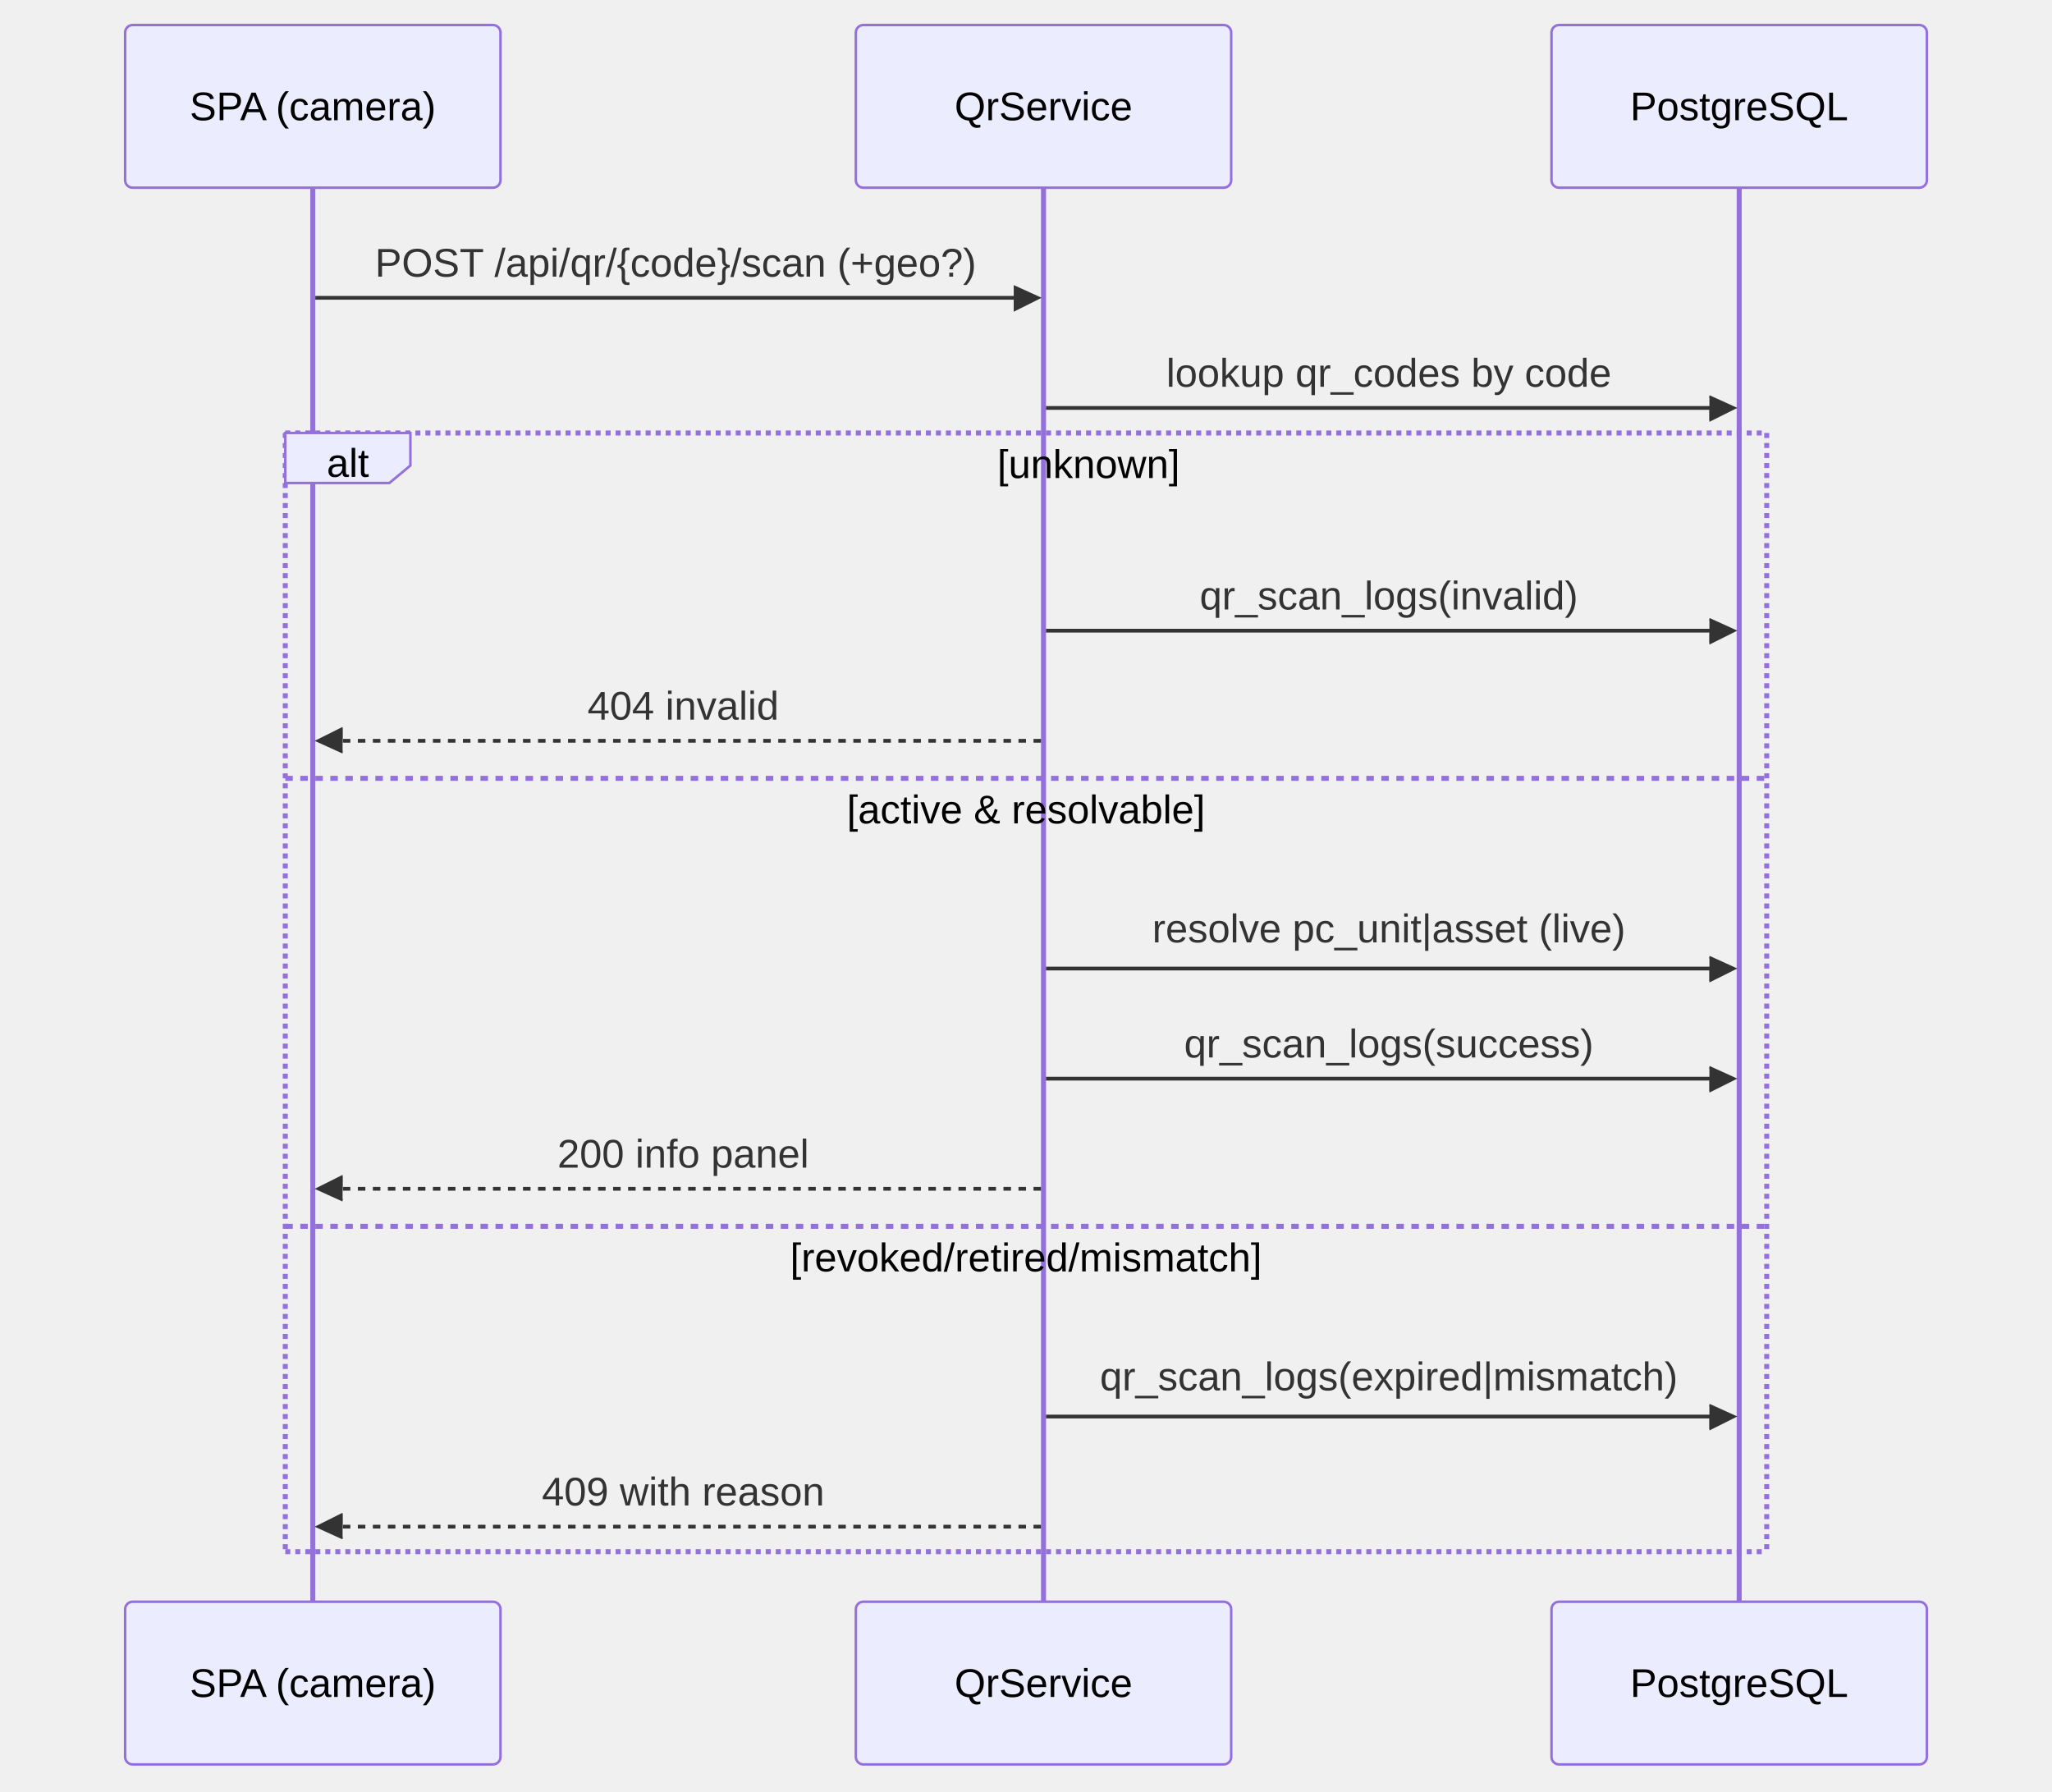
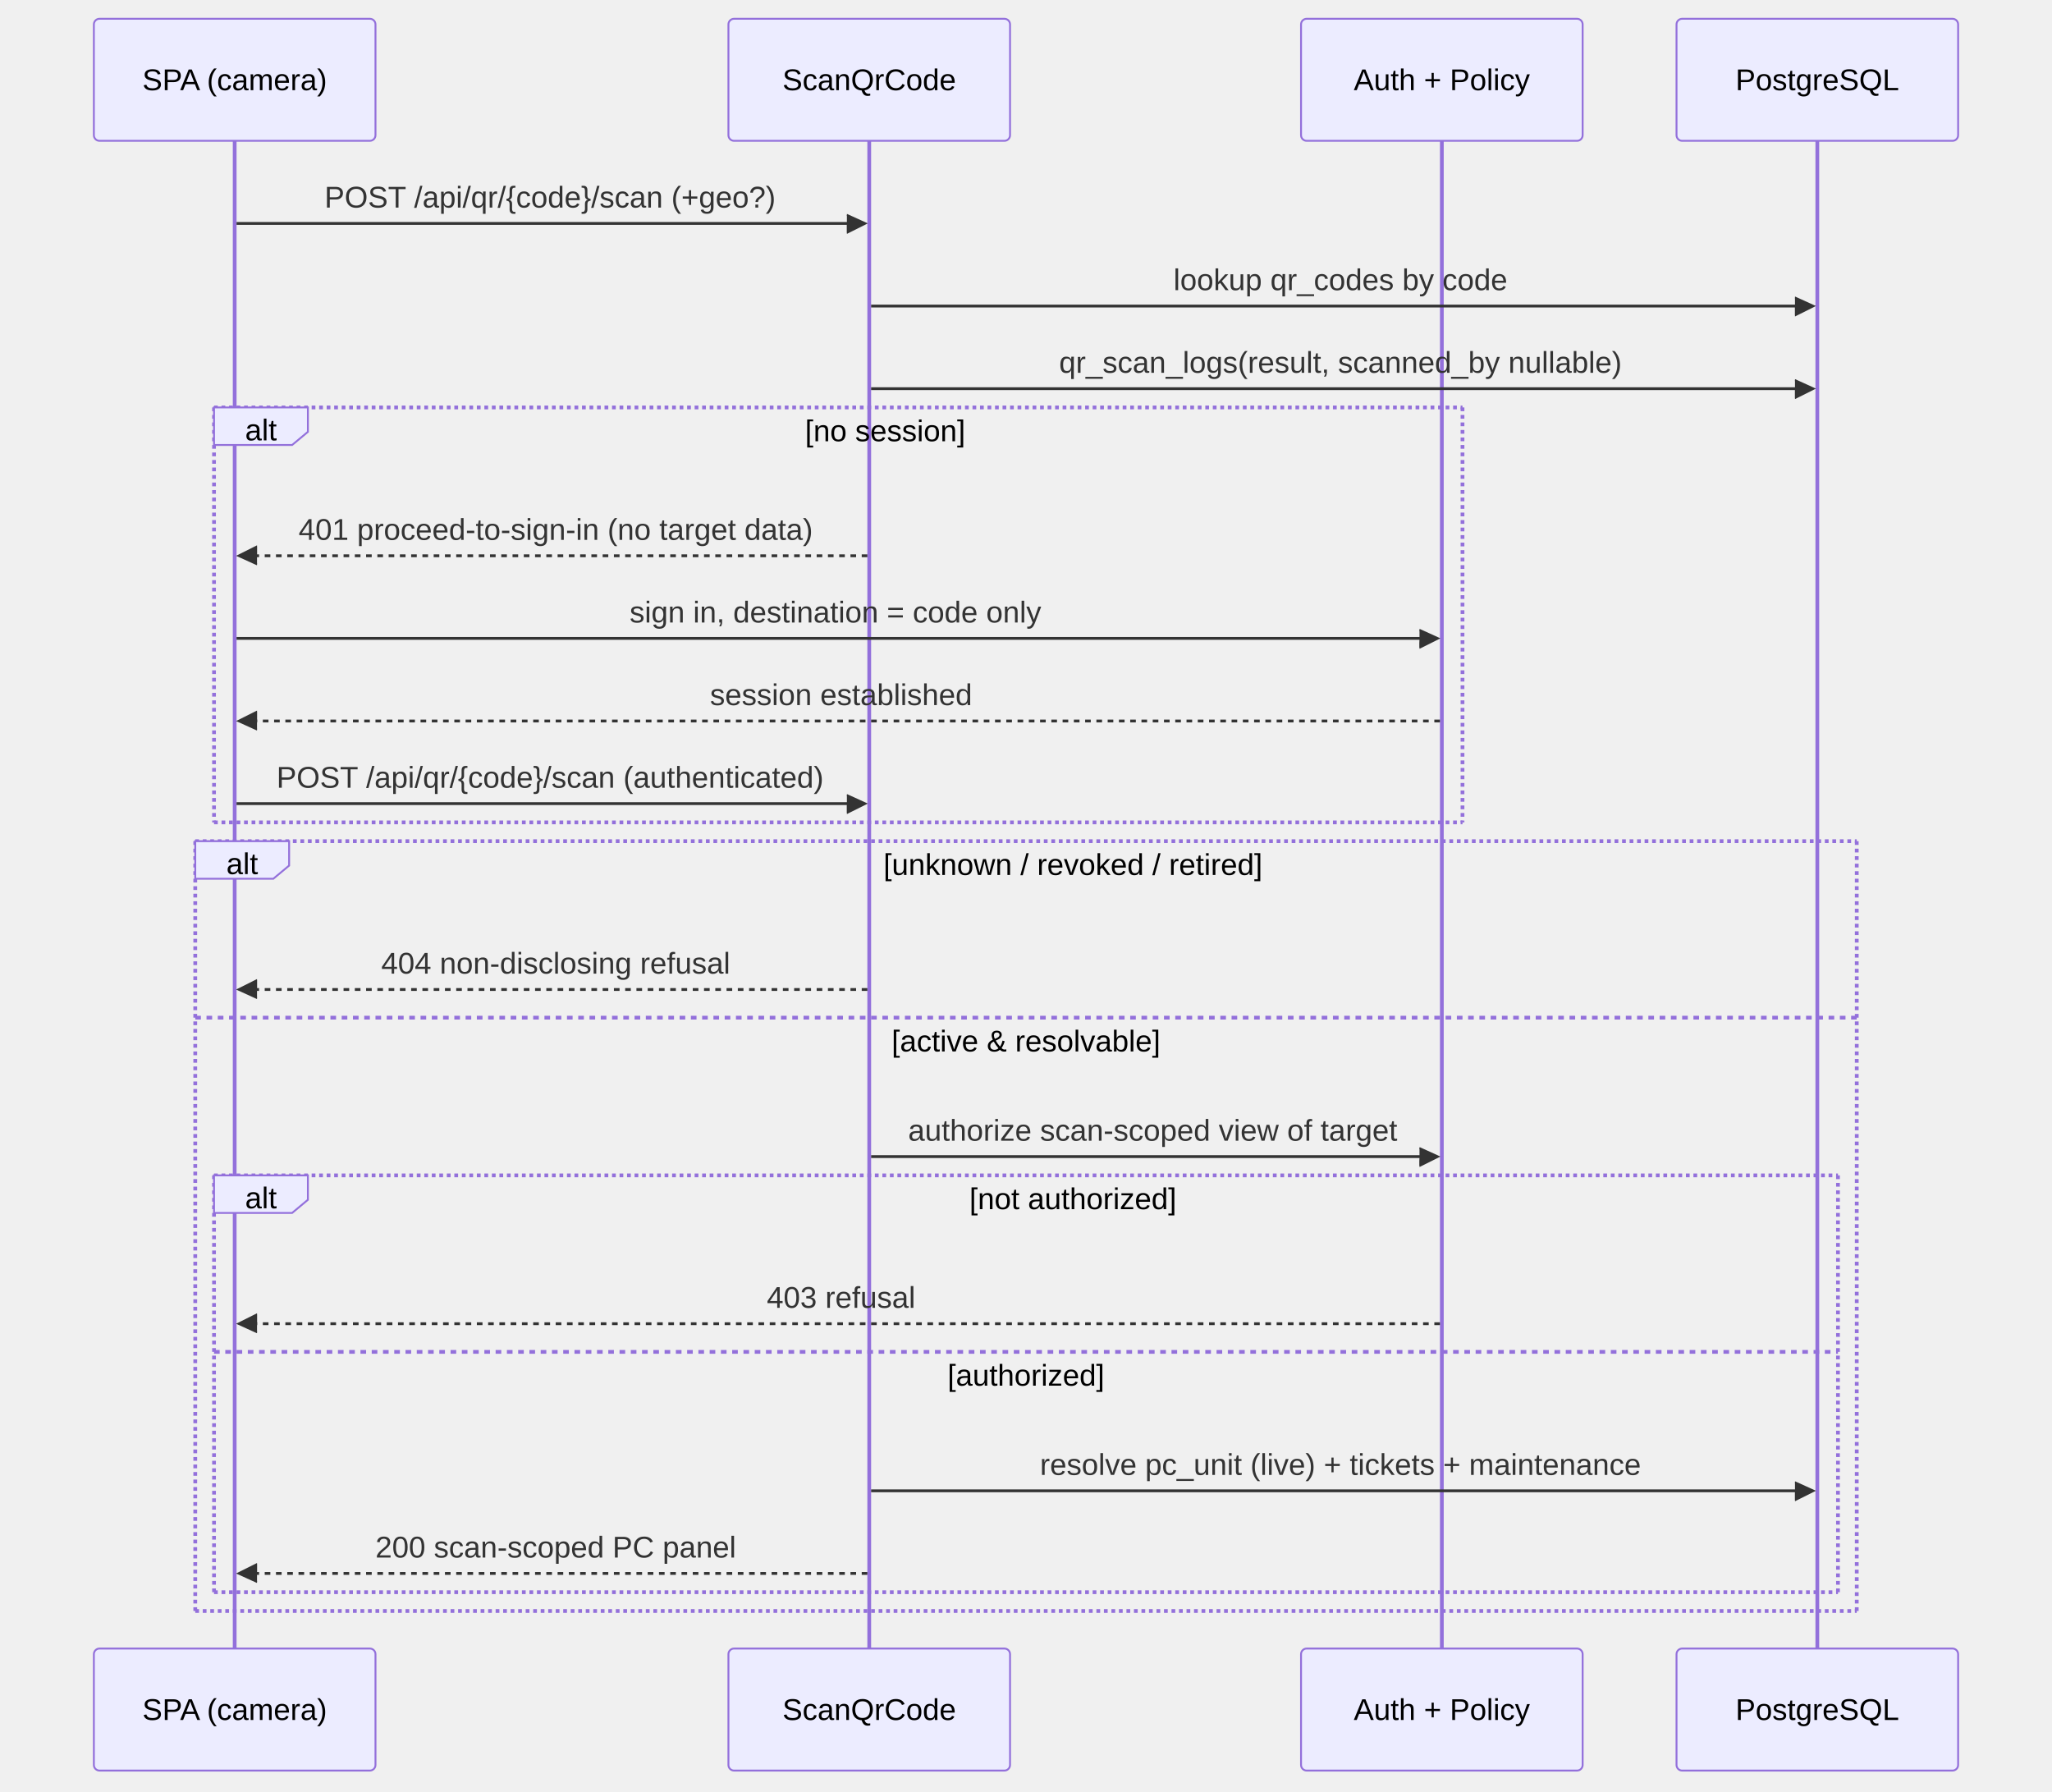
- <svg xmlns="http://www.w3.org/2000/svg" id="my-svg" width="100%" style="max-width: 820px; background-color: white;" viewBox="-50 -10 820 716" role="graphics-document document" aria-roledescription="sequence">
+ <svg xmlns="http://www.w3.org/2000/svg" id="my-svg" width="100%" style="max-width: 1093px; background-color: white;" viewBox="-50 -10 1093 954" role="graphics-document document" aria-roledescription="sequence">
  <g>
-     <rect x="570" y="630" fill="#eaeaea" stroke="#666" width="150" height="65" name="DB" rx="3" ry="3" class="actor actor-bottom" />
-     <text x="645" y="662.5" dominant-baseline="central" alignment-baseline="central" class="actor actor-box" style="text-anchor: middle; font-size: 16px; font-weight: 400;">
-       <tspan x="645" dy="0">PostgreSQL</tspan>
+     <rect x="843" y="868" fill="#eaeaea" stroke="#666" width="150" height="65" name="DB" rx="3" ry="3" class="actor actor-bottom" />
+     <text x="918" y="900.5" dominant-baseline="central" alignment-baseline="central" class="actor actor-box" style="text-anchor: middle; font-size: 16px; font-weight: 400;">
+       <tspan x="918" dy="0">PostgreSQL</tspan>
    </text>
  </g>
  <g>
-     <rect x="292" y="630" fill="#eaeaea" stroke="#666" width="150" height="65" name="L" rx="3" ry="3" class="actor actor-bottom" />
-     <text x="367" y="662.5" dominant-baseline="central" alignment-baseline="central" class="actor actor-box" style="text-anchor: middle; font-size: 16px; font-weight: 400;">
-       <tspan x="367" dy="0">QrService</tspan>
+     <rect x="643" y="868" fill="#eaeaea" stroke="#666" width="150" height="65" name="A" rx="3" ry="3" class="actor actor-bottom" />
+     <text x="718" y="900.5" dominant-baseline="central" alignment-baseline="central" class="actor actor-box" style="text-anchor: middle; font-size: 16px; font-weight: 400;">
+       <tspan x="718" dy="0">Auth + Policy</tspan>
    </text>
  </g>
  <g>
-     <rect x="0" y="630" fill="#eaeaea" stroke="#666" width="150" height="65" name="B" rx="3" ry="3" class="actor actor-bottom" />
-     <text x="75" y="662.5" dominant-baseline="central" alignment-baseline="central" class="actor actor-box" style="text-anchor: middle; font-size: 16px; font-weight: 400;">
+     <rect x="338" y="868" fill="#eaeaea" stroke="#666" width="150" height="65" name="L" rx="3" ry="3" class="actor actor-bottom" />
+     <text x="413" y="900.5" dominant-baseline="central" alignment-baseline="central" class="actor actor-box" style="text-anchor: middle; font-size: 16px; font-weight: 400;">
+       <tspan x="413" dy="0">ScanQrCode</tspan>
+     </text>
+   </g>
+   <g>
+     <rect x="0" y="868" fill="#eaeaea" stroke="#666" width="150" height="65" name="B" rx="3" ry="3" class="actor actor-bottom" />
+     <text x="75" y="900.5" dominant-baseline="central" alignment-baseline="central" class="actor actor-box" style="text-anchor: middle; font-size: 16px; font-weight: 400;">
      <tspan x="75" dy="0">SPA (camera)</tspan>
    </text>
  </g>
  <g>
-     <line id="actor2" x1="645" y1="65" x2="645" y2="630" class="actor-line 200" stroke-width="0.5px" stroke="#999" name="DB" data-et="life-line" data-id="DB" />
-     <g id="root-2" data-et="participant" data-type="participant" data-id="DB">
-       <rect x="570" y="0" fill="#eaeaea" stroke="#666" width="150" height="65" name="DB" rx="3" ry="3" class="actor actor-top" />
-       <text x="645" y="32.5" dominant-baseline="central" alignment-baseline="central" class="actor actor-box" style="text-anchor: middle; font-size: 16px; font-weight: 400;">
-         <tspan x="645" dy="0">PostgreSQL</tspan>
+     <line id="actor3" x1="918" y1="65" x2="918" y2="868" class="actor-line 200" stroke-width="0.5px" stroke="#999" name="DB" data-et="life-line" data-id="DB" />
+     <g id="root-3" data-et="participant" data-type="participant" data-id="DB">
+       <rect x="843" y="0" fill="#eaeaea" stroke="#666" width="150" height="65" name="DB" rx="3" ry="3" class="actor actor-top" />
+       <text x="918" y="32.5" dominant-baseline="central" alignment-baseline="central" class="actor actor-box" style="text-anchor: middle; font-size: 16px; font-weight: 400;">
+         <tspan x="918" dy="0">PostgreSQL</tspan>
      </text>
    </g>
  </g>
  <g>
-     <line id="actor1" x1="367" y1="65" x2="367" y2="630" class="actor-line 200" stroke-width="0.5px" stroke="#999" name="L" data-et="life-line" data-id="L" />
-     <g id="root-1" data-et="participant" data-type="participant" data-id="L">
-       <rect x="292" y="0" fill="#eaeaea" stroke="#666" width="150" height="65" name="L" rx="3" ry="3" class="actor actor-top" />
-       <text x="367" y="32.5" dominant-baseline="central" alignment-baseline="central" class="actor actor-box" style="text-anchor: middle; font-size: 16px; font-weight: 400;">
-         <tspan x="367" dy="0">QrService</tspan>
+     <line id="actor2" x1="718" y1="65" x2="718" y2="868" class="actor-line 200" stroke-width="0.5px" stroke="#999" name="A" data-et="life-line" data-id="A" />
+     <g id="root-2" data-et="participant" data-type="participant" data-id="A">
+       <rect x="643" y="0" fill="#eaeaea" stroke="#666" width="150" height="65" name="A" rx="3" ry="3" class="actor actor-top" />
+       <text x="718" y="32.5" dominant-baseline="central" alignment-baseline="central" class="actor actor-box" style="text-anchor: middle; font-size: 16px; font-weight: 400;">
+         <tspan x="718" dy="0">Auth + Policy</tspan>
      </text>
    </g>
  </g>
  <g>
-     <line id="actor0" x1="75" y1="65" x2="75" y2="630" class="actor-line 200" stroke-width="0.5px" stroke="#999" name="B" data-et="life-line" data-id="B" />
+     <line id="actor1" x1="413" y1="65" x2="413" y2="868" class="actor-line 200" stroke-width="0.5px" stroke="#999" name="L" data-et="life-line" data-id="L" />
+     <g id="root-1" data-et="participant" data-type="participant" data-id="L">
+       <rect x="338" y="0" fill="#eaeaea" stroke="#666" width="150" height="65" name="L" rx="3" ry="3" class="actor actor-top" />
+       <text x="413" y="32.5" dominant-baseline="central" alignment-baseline="central" class="actor actor-box" style="text-anchor: middle; font-size: 16px; font-weight: 400;">
+         <tspan x="413" dy="0">ScanQrCode</tspan>
+       </text>
+     </g>
+   </g>
+   <g>
+     <line id="actor0" x1="75" y1="65" x2="75" y2="868" class="actor-line 200" stroke-width="0.5px" stroke="#999" name="B" data-et="life-line" data-id="B" />
    <g id="root-0" data-et="participant" data-type="participant" data-id="B">
      <rect x="0" y="0" fill="#eaeaea" stroke="#666" width="150" height="65" name="B" rx="3" ry="3" class="actor actor-top" />
      <text x="75" y="32.5" dominant-baseline="central" alignment-baseline="central" class="actor actor-box" style="text-anchor: middle; font-size: 16px; font-weight: 400;">
        <tspan x="75" dy="0">SPA (camera)</tspan>
      </text>
    </g>
  </g>
  <style>#my-svg{font-family:"trebuchet ms",verdana,arial,sans-serif;font-size:16px;fill:#333;}@keyframes edge-animation-frame{from{stroke-dashoffset:0;}}@keyframes dash{to{stroke-dashoffset:0;}}#my-svg .edge-animation-slow{stroke-dasharray:9,5!important;stroke-dashoffset:900;animation:dash 50s linear infinite;stroke-linecap:round;}#my-svg .edge-animation-fast{stroke-dasharray:9,5!important;stroke-dashoffset:900;animation:dash 20s linear infinite;stroke-linecap:round;}#my-svg .error-icon{fill:#552222;}#my-svg .error-text{fill:#552222;stroke:#552222;}#my-svg .edge-thickness-normal{stroke-width:1px;}#my-svg .edge-thickness-thick{stroke-width:3.5px;}#my-svg .edge-pattern-solid{stroke-dasharray:0;}#my-svg .edge-thickness-invisible{stroke-width:0;fill:none;}#my-svg .edge-pattern-dashed{stroke-dasharray:3;}#my-svg .edge-pattern-dotted{stroke-dasharray:2;}#my-svg .marker{fill:#333333;stroke:#333333;}#my-svg .marker.cross{stroke:#333333;}#my-svg svg{font-family:"trebuchet ms",verdana,arial,sans-serif;font-size:16px;}#my-svg p{margin:0;}#my-svg .actor{stroke:#9370DB;fill:#ECECFF;stroke-width:1;}#my-svg rect.actor.outer-path[data-look="neo"]{filter:drop-shadow(1px 2px 2px rgba(185, 185, 185, 1));}#my-svg rect.note[data-look="neo"]{stroke:#aaaa33;fill:#fff5ad;filter:drop-shadow(1px 2px 2px rgba(185, 185, 185, 1));}#my-svg text.actor&gt;tspan{fill:black;stroke:none;}#my-svg .actor-line{stroke:#9370DB;}#my-svg .innerArc{stroke-width:1.5;stroke-dasharray:none;}#my-svg .messageLine0{stroke-width:1.5;stroke-dasharray:none;stroke:#333;}#my-svg .messageLine1{stroke-width:1.5;stroke-dasharray:2,2;stroke:#333;}#my-svg [id$="-arrowhead"] path{fill:#333;stroke:#333;}#my-svg .sequenceNumber{fill:white;}#my-svg [id$="-sequencenumber"]{fill:#333;}#my-svg [id$="-crosshead"] path{fill:#333;stroke:#333;}#my-svg .messageText{fill:#333;stroke:none;}#my-svg .labelBox{stroke:#9370DB;fill:#ECECFF;filter:none;}#my-svg .labelText,#my-svg .labelText&gt;tspan{fill:black;stroke:none;}#my-svg .loopText,#my-svg .loopText&gt;tspan{fill:black;stroke:none;}#my-svg .sectionTitle,#my-svg .sectionTitle&gt;tspan{fill:black;stroke:none;}#my-svg .loopLine{stroke-width:2px;stroke-dasharray:2,2;stroke:#9370DB;fill:#9370DB;}#my-svg .note{stroke:#aaaa33;fill:#fff5ad;}#my-svg .noteText,#my-svg .noteText&gt;tspan{fill:black;stroke:none;font-weight:normal;}#my-svg .activation0{fill:#f4f4f4;stroke:#666;}#my-svg .activation1{fill:#f4f4f4;stroke:#666;}#my-svg .activation2{fill:#f4f4f4;stroke:#666;}#my-svg .actorPopupMenu{position:absolute;}#my-svg .actorPopupMenuPanel{position:absolute;fill:#ECECFF;box-shadow:0px 8px 16px 0px rgba(0,0,0,0.2);filter:drop-shadow(3px 5px 2px rgb(0 0 0 / 0.4));}#my-svg .actor-man circle,#my-svg line{fill:#ECECFF;stroke-width:2px;}#my-svg g rect.rect{filter:drop-shadow(1px 2px 2px rgba(185, 185, 185, 1));stroke:#9370DB;}#my-svg .node .neo-node{stroke:#9370DB;}#my-svg [data-look="neo"].node rect,#my-svg [data-look="neo"].cluster rect,#my-svg [data-look="neo"].node polygon{stroke:#9370DB;filter:drop-shadow(1px 2px 2px rgba(185, 185, 185, 1));}#my-svg [data-look="neo"].swimlane.cluster rect{filter:none;}#my-svg [data-look="neo"].node path{stroke:#9370DB;stroke-width:1px;}#my-svg [data-look="neo"].node .outer-path{filter:drop-shadow(1px 2px 2px rgba(185, 185, 185, 1));}#my-svg [data-look="neo"].node .neo-line path{stroke:#9370DB;filter:none;}#my-svg [data-look="neo"].node circle{stroke:#9370DB;filter:drop-shadow(1px 2px 2px rgba(185, 185, 185, 1));}#my-svg [data-look="neo"].node circle .state-start{fill:#000000;}#my-svg [data-look="neo"].icon-shape .icon{fill:#9370DB;filter:drop-shadow(1px 2px 2px rgba(185, 185, 185, 1));}#my-svg [data-look="neo"].icon-shape .icon-neo path{stroke:#9370DB;filter:drop-shadow(1px 2px 2px rgba(185, 185, 185, 1));}#my-svg :root{--mermaid-font-family:"trebuchet ms",verdana,arial,sans-serif;}</style>
  <g />
  <defs>
    <symbol id="my-svg-computer" width="24" height="24">
      <path transform="scale(.5)" d="M2 2v13h20v-13h-20zm18 11h-16v-9h16v9zm-10.228 6l.466-1h3.524l.467 1h-4.457zm14.228 3h-24l2-6h2.104l-1.33 4h18.45l-1.297-4h2.073l2 6zm-5-10h-14v-7h14v7z" />
    </symbol>
  </defs>
  <defs>
    <symbol id="my-svg-database" fill-rule="evenodd" clip-rule="evenodd">
      <path transform="scale(.5)" d="M12.258.001l.256.004.255.005.253.008.251.01.249.012.247.015.246.016.242.019.241.02.239.023.236.024.233.027.231.028.229.031.225.032.223.034.22.036.217.038.214.04.211.041.208.043.205.045.201.046.198.048.194.05.191.051.187.053.183.054.18.056.175.057.172.059.168.06.163.061.16.063.155.064.15.066.074.033.073.033.071.034.07.034.069.035.068.035.067.035.066.035.064.036.064.036.062.036.06.036.06.037.058.037.058.037.055.038.055.038.053.038.052.038.051.039.05.039.048.039.047.039.045.04.044.04.043.04.041.04.04.041.039.041.037.041.036.041.034.041.033.042.032.042.03.042.029.042.027.042.026.043.024.043.023.043.021.043.02.043.018.044.017.043.015.044.013.044.012.044.011.045.009.044.007.045.006.045.004.045.002.045.001.045v17l-.001.045-.002.045-.004.045-.006.045-.007.045-.009.044-.011.045-.012.044-.013.044-.015.044-.017.043-.018.044-.02.043-.021.043-.023.043-.024.043-.026.043-.027.042-.029.042-.03.042-.032.042-.033.042-.034.041-.036.041-.037.041-.039.041-.04.041-.041.04-.043.04-.044.04-.045.04-.047.039-.048.039-.05.039-.051.039-.052.038-.053.038-.055.038-.055.038-.058.037-.058.037-.06.037-.06.036-.062.036-.064.036-.064.036-.066.035-.067.035-.068.035-.069.035-.07.034-.071.034-.073.033-.074.033-.15.066-.155.064-.16.063-.163.061-.168.06-.172.059-.175.057-.18.056-.183.054-.187.053-.191.051-.194.05-.198.048-.201.046-.205.045-.208.043-.211.041-.214.04-.217.038-.22.036-.223.034-.225.032-.229.031-.231.028-.233.027-.236.024-.239.023-.241.02-.242.019-.246.016-.247.015-.249.012-.251.01-.253.008-.255.005-.256.004-.258.001-.258-.001-.256-.004-.255-.005-.253-.008-.251-.01-.249-.012-.247-.015-.245-.016-.243-.019-.241-.02-.238-.023-.236-.024-.234-.027-.231-.028-.228-.031-.226-.032-.223-.034-.22-.036-.217-.038-.214-.04-.211-.041-.208-.043-.204-.045-.201-.046-.198-.048-.195-.05-.19-.051-.187-.053-.184-.054-.179-.056-.176-.057-.172-.059-.167-.06-.164-.061-.159-.063-.155-.064-.151-.066-.074-.033-.072-.033-.072-.034-.07-.034-.069-.035-.068-.035-.067-.035-.066-.035-.064-.036-.063-.036-.062-.036-.061-.036-.06-.037-.058-.037-.057-.037-.056-.038-.055-.038-.053-.038-.052-.038-.051-.039-.049-.039-.049-.039-.046-.039-.046-.04-.044-.04-.043-.04-.041-.04-.04-.041-.039-.041-.037-.041-.036-.041-.034-.041-.033-.042-.032-.042-.03-.042-.029-.042-.027-.042-.026-.043-.024-.043-.023-.043-.021-.043-.02-.043-.018-.044-.017-.043-.015-.044-.013-.044-.012-.044-.011-.045-.009-.044-.007-.045-.006-.045-.004-.045-.002-.045-.001-.045v-17l.001-.045.002-.045.004-.045.006-.045.007-.045.009-.044.011-.045.012-.044.013-.044.015-.044.017-.043.018-.044.02-.043.021-.043.023-.043.024-.043.026-.043.027-.042.029-.042.03-.042.032-.042.033-.042.034-.041.036-.041.037-.041.039-.041.04-.041.041-.04.043-.04.044-.04.046-.04.046-.039.049-.039.049-.039.051-.039.052-.038.053-.038.055-.038.056-.038.057-.037.058-.037.06-.037.061-.036.062-.036.063-.036.064-.036.066-.035.067-.035.068-.035.069-.035.07-.034.072-.034.072-.033.074-.033.151-.066.155-.064.159-.063.164-.061.167-.06.172-.059.176-.057.179-.056.184-.054.187-.053.19-.051.195-.05.198-.048.201-.046.204-.045.208-.043.211-.041.214-.04.217-.038.22-.036.223-.034.226-.032.228-.031.231-.028.234-.027.236-.024.238-.023.241-.02.243-.019.245-.016.247-.015.249-.012.251-.01.253-.008.255-.005.256-.004.258-.001.258.001zm-9.258 20.499v.01l.001.021.003.021.004.022.005.021.006.022.007.022.009.023.01.022.011.023.012.023.013.023.015.023.016.024.017.023.018.024.019.024.021.024.022.025.023.024.024.025.052.049.056.05.061.051.066.051.07.051.075.051.079.052.084.052.088.052.092.052.097.052.102.051.105.052.11.052.114.051.119.051.123.051.127.05.131.05.135.05.139.048.144.049.147.047.152.047.155.047.16.045.163.045.167.043.171.043.176.041.178.041.183.039.187.039.19.037.194.035.197.035.202.033.204.031.209.03.212.029.216.027.219.025.222.024.226.021.23.02.233.018.236.016.24.015.243.012.246.01.249.008.253.005.256.004.259.001.26-.001.257-.004.254-.005.25-.008.247-.011.244-.012.241-.014.237-.016.233-.018.231-.021.226-.021.224-.024.22-.026.216-.027.212-.028.21-.031.205-.031.202-.034.198-.034.194-.036.191-.037.187-.039.183-.04.179-.04.175-.042.172-.043.168-.044.163-.045.16-.046.155-.046.152-.047.148-.048.143-.049.139-.049.136-.05.131-.05.126-.05.123-.051.118-.052.114-.051.11-.052.106-.052.101-.052.096-.052.092-.052.088-.053.083-.051.079-.052.074-.052.07-.051.065-.051.06-.051.056-.05.051-.05.023-.024.023-.025.021-.024.02-.024.019-.024.018-.024.017-.024.015-.023.014-.024.013-.023.012-.023.01-.023.01-.022.008-.022.006-.022.006-.022.004-.022.004-.021.001-.021.001-.021v-4.127l-.077.055-.08.053-.083.054-.085.053-.087.052-.09.052-.093.051-.095.05-.097.05-.1.049-.102.049-.105.048-.106.047-.109.047-.111.046-.114.045-.115.045-.118.044-.12.043-.122.042-.124.042-.126.041-.128.04-.13.04-.132.038-.134.038-.135.037-.138.037-.139.035-.142.035-.143.034-.144.033-.147.032-.148.031-.15.03-.151.03-.153.029-.154.027-.156.027-.158.026-.159.025-.161.024-.162.023-.163.022-.165.021-.166.02-.167.019-.169.018-.169.017-.171.016-.173.015-.173.014-.175.013-.175.012-.177.011-.178.01-.179.008-.179.008-.181.006-.182.005-.182.004-.184.003-.184.002h-.37l-.184-.002-.184-.003-.182-.004-.182-.005-.181-.006-.179-.008-.179-.008-.178-.01-.176-.011-.176-.012-.175-.013-.173-.014-.172-.015-.171-.016-.17-.017-.169-.018-.167-.019-.166-.02-.165-.021-.163-.022-.162-.023-.161-.024-.159-.025-.157-.026-.156-.027-.155-.027-.153-.029-.151-.03-.15-.03-.148-.031-.146-.032-.145-.033-.143-.034-.141-.035-.14-.035-.137-.037-.136-.037-.134-.038-.132-.038-.13-.04-.128-.04-.126-.041-.124-.042-.122-.042-.12-.044-.117-.043-.116-.045-.113-.045-.112-.046-.109-.047-.106-.047-.105-.048-.102-.049-.1-.049-.097-.05-.095-.05-.093-.052-.09-.051-.087-.052-.085-.053-.083-.054-.08-.054-.077-.054v4.127zm0-5.654v.011l.001.021.003.021.004.021.005.022.006.022.007.022.009.022.01.022.011.023.012.023.013.023.015.024.016.023.017.024.018.024.019.024.021.024.022.024.023.025.024.024.052.05.056.05.061.05.066.051.07.051.075.052.079.051.084.052.088.052.092.052.097.052.102.052.105.052.11.051.114.051.119.052.123.05.127.051.131.05.135.049.139.049.144.048.147.048.152.047.155.046.16.045.163.045.167.044.171.042.176.042.178.04.183.04.187.038.19.037.194.036.197.034.202.033.204.032.209.03.212.028.216.027.219.025.222.024.226.022.23.02.233.018.236.016.24.014.243.012.246.01.249.008.253.006.256.003.259.001.26-.001.257-.003.254-.006.25-.008.247-.01.244-.012.241-.015.237-.016.233-.018.231-.02.226-.022.224-.024.22-.025.216-.027.212-.029.21-.03.205-.032.202-.033.198-.035.194-.036.191-.037.187-.039.183-.039.179-.041.175-.042.172-.043.168-.044.163-.045.16-.045.155-.047.152-.047.148-.048.143-.048.139-.05.136-.049.131-.05.126-.051.123-.051.118-.051.114-.052.11-.052.106-.052.101-.052.096-.052.092-.052.088-.052.083-.052.079-.052.074-.051.07-.052.065-.051.06-.05.056-.051.051-.049.023-.025.023-.024.021-.025.02-.024.019-.024.018-.024.017-.024.015-.023.014-.023.013-.024.012-.022.01-.023.01-.023.008-.022.006-.022.006-.022.004-.021.004-.022.001-.021.001-.021v-4.139l-.077.054-.08.054-.083.054-.085.052-.087.053-.09.051-.093.051-.095.051-.097.05-.1.049-.102.049-.105.048-.106.047-.109.047-.111.046-.114.045-.115.044-.118.044-.12.044-.122.042-.124.042-.126.041-.128.04-.13.039-.132.039-.134.038-.135.037-.138.036-.139.036-.142.035-.143.033-.144.033-.147.033-.148.031-.15.03-.151.03-.153.028-.154.028-.156.027-.158.026-.159.025-.161.024-.162.023-.163.022-.165.021-.166.02-.167.019-.169.018-.169.017-.171.016-.173.015-.173.014-.175.013-.175.012-.177.011-.178.009-.179.009-.179.007-.181.007-.182.005-.182.004-.184.003-.184.002h-.37l-.184-.002-.184-.003-.182-.004-.182-.005-.181-.007-.179-.007-.179-.009-.178-.009-.176-.011-.176-.012-.175-.013-.173-.014-.172-.015-.171-.016-.17-.017-.169-.018-.167-.019-.166-.02-.165-.021-.163-.022-.162-.023-.161-.024-.159-.025-.157-.026-.156-.027-.155-.028-.153-.028-.151-.03-.15-.03-.148-.031-.146-.033-.145-.033-.143-.033-.141-.035-.14-.036-.137-.036-.136-.037-.134-.038-.132-.039-.13-.039-.128-.04-.126-.041-.124-.042-.122-.043-.12-.043-.117-.044-.116-.044-.113-.046-.112-.046-.109-.046-.106-.047-.105-.048-.102-.049-.1-.049-.097-.05-.095-.051-.093-.051-.09-.051-.087-.053-.085-.052-.083-.054-.08-.054-.077-.054v4.139zm0-5.666v.011l.001.02.003.022.004.021.005.022.006.021.007.022.009.023.01.022.011.023.012.023.013.023.015.023.016.024.017.024.018.023.019.024.021.025.022.024.023.024.024.025.052.05.056.05.061.05.066.051.07.051.075.052.079.051.084.052.088.052.092.052.097.052.102.052.105.051.11.052.114.051.119.051.123.051.127.05.131.05.135.05.139.049.144.048.147.048.152.047.155.046.16.045.163.045.167.043.171.043.176.042.178.04.183.04.187.038.19.037.194.036.197.034.202.033.204.032.209.03.212.028.216.027.219.025.222.024.226.021.23.02.233.018.236.017.24.014.243.012.246.01.249.008.253.006.256.003.259.001.26-.001.257-.003.254-.006.25-.008.247-.01.244-.013.241-.014.237-.016.233-.018.231-.02.226-.022.224-.024.22-.025.216-.027.212-.029.21-.03.205-.032.202-.033.198-.035.194-.036.191-.037.187-.039.183-.039.179-.041.175-.042.172-.043.168-.044.163-.045.16-.045.155-.047.152-.047.148-.048.143-.049.139-.049.136-.049.131-.051.126-.05.123-.051.118-.052.114-.051.11-.052.106-.052.101-.052.096-.052.092-.052.088-.052.083-.052.079-.052.074-.052.07-.051.065-.051.06-.051.056-.05.051-.049.023-.025.023-.025.021-.024.02-.024.019-.024.018-.024.017-.024.015-.023.014-.024.013-.023.012-.023.01-.022.01-.023.008-.022.006-.022.006-.022.004-.022.004-.021.001-.021.001-.021v-4.153l-.077.054-.08.054-.083.053-.085.053-.087.053-.09.051-.093.051-.095.051-.097.05-.1.049-.102.048-.105.048-.106.048-.109.046-.111.046-.114.046-.115.044-.118.044-.12.043-.122.043-.124.042-.126.041-.128.04-.13.039-.132.039-.134.038-.135.037-.138.036-.139.036-.142.034-.143.034-.144.033-.147.032-.148.032-.15.03-.151.03-.153.028-.154.028-.156.027-.158.026-.159.024-.161.024-.162.023-.163.023-.165.021-.166.02-.167.019-.169.018-.169.017-.171.016-.173.015-.173.014-.175.013-.175.012-.177.01-.178.01-.179.009-.179.007-.181.006-.182.006-.182.004-.184.003-.184.001-.185.001-.185-.001-.184-.001-.184-.003-.182-.004-.182-.006-.181-.006-.179-.007-.179-.009-.178-.01-.176-.01-.176-.012-.175-.013-.173-.014-.172-.015-.171-.016-.17-.017-.169-.018-.167-.019-.166-.02-.165-.021-.163-.023-.162-.023-.161-.024-.159-.024-.157-.026-.156-.027-.155-.028-.153-.028-.151-.03-.15-.03-.148-.032-.146-.032-.145-.033-.143-.034-.141-.034-.14-.036-.137-.036-.136-.037-.134-.038-.132-.039-.13-.039-.128-.041-.126-.041-.124-.041-.122-.043-.12-.043-.117-.044-.116-.044-.113-.046-.112-.046-.109-.046-.106-.048-.105-.048-.102-.048-.1-.05-.097-.049-.095-.051-.093-.051-.09-.052-.087-.052-.085-.053-.083-.053-.08-.054-.077-.054v4.153zm8.74-8.179l-.257.004-.254.005-.25.008-.247.011-.244.012-.241.014-.237.016-.233.018-.231.021-.226.022-.224.023-.22.026-.216.027-.212.028-.21.031-.205.032-.202.033-.198.034-.194.036-.191.038-.187.038-.183.04-.179.041-.175.042-.172.043-.168.043-.163.045-.16.046-.155.046-.152.048-.148.048-.143.048-.139.049-.136.05-.131.05-.126.051-.123.051-.118.051-.114.052-.11.052-.106.052-.101.052-.096.052-.092.052-.088.052-.083.052-.079.052-.074.051-.07.052-.065.051-.06.05-.056.05-.051.05-.023.025-.023.024-.021.024-.02.025-.019.024-.018.024-.017.023-.015.024-.014.023-.013.023-.012.023-.01.023-.01.022-.008.022-.006.023-.006.021-.004.022-.004.021-.001.021-.001.021.001.021.001.021.004.021.004.022.006.021.006.023.008.022.01.022.01.023.012.023.013.023.014.023.015.024.017.023.018.024.019.024.02.025.021.024.023.024.023.025.051.05.056.05.06.05.065.051.07.052.074.051.079.052.083.052.088.052.092.052.096.052.101.052.106.052.11.052.114.052.118.051.123.051.126.051.131.05.136.05.139.049.143.048.148.048.152.048.155.046.16.046.163.045.168.043.172.043.175.042.179.041.183.04.187.038.191.038.194.036.198.034.202.033.205.032.21.031.212.028.216.027.22.026.224.023.226.022.231.021.233.018.237.016.241.014.244.012.247.011.25.008.254.005.257.004.26.001.26-.001.257-.004.254-.005.25-.008.247-.011.244-.012.241-.014.237-.016.233-.018.231-.021.226-.022.224-.023.22-.026.216-.027.212-.028.21-.031.205-.032.202-.033.198-.034.194-.036.191-.038.187-.038.183-.04.179-.041.175-.042.172-.043.168-.043.163-.045.16-.046.155-.046.152-.048.148-.048.143-.048.139-.049.136-.05.131-.05.126-.051.123-.051.118-.051.114-.052.11-.052.106-.052.101-.052.096-.052.092-.052.088-.052.083-.052.079-.052.074-.051.07-.052.065-.051.06-.05.056-.05.051-.05.023-.025.023-.024.021-.024.02-.025.019-.024.018-.024.017-.023.015-.024.014-.023.013-.023.012-.023.01-.023.01-.022.008-.022.006-.023.006-.021.004-.022.004-.021.001-.021.001-.021-.001-.021-.001-.021-.004-.021-.004-.022-.006-.021-.006-.023-.008-.022-.01-.022-.01-.023-.012-.023-.013-.023-.014-.023-.015-.024-.017-.023-.018-.024-.019-.024-.02-.025-.021-.024-.023-.024-.023-.025-.051-.05-.056-.05-.06-.05-.065-.051-.07-.052-.074-.051-.079-.052-.083-.052-.088-.052-.092-.052-.096-.052-.101-.052-.106-.052-.11-.052-.114-.052-.118-.051-.123-.051-.126-.051-.131-.05-.136-.05-.139-.049-.143-.048-.148-.048-.152-.048-.155-.046-.16-.046-.163-.045-.168-.043-.172-.043-.175-.042-.179-.041-.183-.04-.187-.038-.191-.038-.194-.036-.198-.034-.202-.033-.205-.032-.21-.031-.212-.028-.216-.027-.22-.026-.224-.023-.226-.022-.231-.021-.233-.018-.237-.016-.241-.014-.244-.012-.247-.011-.25-.008-.254-.005-.257-.004-.26-.001-.26.001z" />
    </symbol>
  </defs>
  <defs>
    <symbol id="my-svg-clock" width="24" height="24">
      <path transform="scale(.5)" d="M12 2c5.514 0 10 4.486 10 10s-4.486 10-10 10-10-4.486-10-10 4.486-10 10-10zm0-2c-6.627 0-12 5.373-12 12s5.373 12 12 12 12-5.373 12-12-5.373-12-12-12zm5.848 12.459c.202.038.202.333.001.372-1.907.361-6.045 1.111-6.547 1.111-.719 0-1.301-.582-1.301-1.301 0-.512.77-5.447 1.125-7.445.034-.192.312-.181.343.014l.985 6.238 5.394 1.011z" />
    </symbol>
  </defs>
  <defs>
    <marker id="my-svg-arrowhead" refX="7.9" refY="5" markerUnits="userSpaceOnUse" markerWidth="12" markerHeight="12" orient="auto-start-reverse">
      <path d="M -1 0 L 10 5 L 0 10 z" />
    </marker>
  </defs>
  <defs>
    <marker id="my-svg-crosshead" markerWidth="15" markerHeight="8" orient="auto" refX="4" refY="4.5">
      <path fill="none" stroke="#000000" stroke-width="1pt" d="M 1,2 L 6,7 M 6,2 L 1,7" style="stroke-dasharray: 0, 0;" />
    </marker>
  </defs>
  <defs>
    <marker id="my-svg-filled-head" refX="15.5" refY="7" markerWidth="20" markerHeight="28" orient="auto">
      <path d="M 18,7 L9,13 L14,7 L9,1 Z" />
    </marker>
  </defs>
  <defs>
    <marker id="my-svg-sequencenumber" refX="15" refY="15" markerWidth="60" markerHeight="40" orient="auto">
      <circle cx="15" cy="15" r="6" />
    </marker>
  </defs>
  <defs>
    <marker id="my-svg-solidTopArrowHead" refX="7.9" refY="7.25" markerUnits="userSpaceOnUse" markerWidth="12" markerHeight="12" orient="auto-start-reverse">
      <path d="M 0 0 L 10 8 L 0 8 z" />
    </marker>
  </defs>
  <defs>
    <marker id="my-svg-solidBottomArrowHead" refX="7.9" refY="0.75" markerUnits="userSpaceOnUse" markerWidth="12" markerHeight="12" orient="auto-start-reverse">
      <path d="M 0 0 L 10 0 L 0 8 z" />
    </marker>
  </defs>
  <defs>
    <marker id="my-svg-stickTopArrowHead" refX="7.5" refY="7" markerUnits="userSpaceOnUse" markerWidth="12" markerHeight="12" orient="auto-start-reverse">
      <path d="M 0 0 L 7 7" stroke="black" stroke-width="1.5" fill="none" />
    </marker>
  </defs>
  <defs>
    <marker id="my-svg-stickBottomArrowHead" refX="7.5" refY="0" markerUnits="userSpaceOnUse" markerWidth="12" markerHeight="12" orient="auto-start-reverse">
      <path d="M 0 7 L 7 0" stroke="black" stroke-width="1.5" fill="none" />
    </marker>
  </defs>
-   <g data-et="control-structure" data-id="i12">
-     <line x1="64" y1="163" x2="656" y2="163" class="loopLine" />
-     <line x1="656" y1="163" x2="656" y2="610" class="loopLine" />
-     <line x1="64" y1="610" x2="656" y2="610" class="loopLine" />
-     <line x1="64" y1="163" x2="64" y2="610" class="loopLine" />
-     <line x1="64" y1="301" x2="656" y2="301" class="loopLine" style="stroke-dasharray: 3, 3;" />
-     <line x1="64" y1="480" x2="656" y2="480" class="loopLine" style="stroke-dasharray: 3, 3;" />
-     <polygon points="64,163 114,163 114,176 105.6,183 64,183" class="labelBox" />
-     <text x="89" y="176" text-anchor="middle" dominant-baseline="middle" alignment-baseline="middle" class="labelText" style="font-size: 16px; font-weight: 400;">alt</text>
-     <text x="385" y="181" text-anchor="middle" class="loopText" style="font-size: 16px; font-weight: 400;">
-       <tspan x="385">[unknown]</tspan>
+   <g data-et="control-structure" data-id="i8">
+     <line x1="64" y1="207" x2="729" y2="207" class="loopLine" />
+     <line x1="729" y1="207" x2="729" y2="428" class="loopLine" />
+     <line x1="64" y1="428" x2="729" y2="428" class="loopLine" />
+     <line x1="64" y1="207" x2="64" y2="428" class="loopLine" />
+     <polygon points="64,207 114,207 114,220 105.6,227 64,227" class="labelBox" />
+     <text x="89" y="220" text-anchor="middle" dominant-baseline="middle" alignment-baseline="middle" class="labelText" style="font-size: 16px; font-weight: 400;">alt</text>
+     <text x="421.5" y="225" text-anchor="middle" class="loopText" style="font-size: 16px; font-weight: 400;">
+       <tspan x="421.5">[no session]</tspan>
    </text>
-     <text x="360" y="319" text-anchor="middle" class="sectionTitle" style="font-size: 16px; font-weight: 400;">[active &amp; resolvable]</text>
-     <text x="360" y="498" text-anchor="middle" class="sectionTitle" style="font-size: 16px; font-weight: 400;">[revoked/retired/mismatch]</text>
  </g>
-   <text x="220" y="80" text-anchor="middle" dominant-baseline="middle" alignment-baseline="middle" class="messageText" dy="1em" style="font-size: 16px; font-weight: 400;">POST /api/qr/{code}/scan (+geo?)</text>
-   <line x1="76" y1="109" x2="363" y2="109" class="messageLine0" data-et="message" data-id="i0" data-from="B" data-to="L" stroke-width="2" stroke="none" marker-end="url(#my-svg-arrowhead)" style="fill: none;" />
-   <text x="505" y="124" text-anchor="middle" dominant-baseline="middle" alignment-baseline="middle" class="messageText" dy="1em" style="font-size: 16px; font-weight: 400;">lookup qr_codes by code</text>
-   <line x1="368" y1="153" x2="641" y2="153" class="messageLine0" data-et="message" data-id="i1" data-from="L" data-to="DB" stroke-width="2" stroke="none" marker-end="url(#my-svg-arrowhead)" style="fill: none;" />
-   <text x="505" y="213" text-anchor="middle" dominant-baseline="middle" alignment-baseline="middle" class="messageText" dy="1em" style="font-size: 16px; font-weight: 400;">qr_scan_logs(invalid)</text>
-   <line x1="368" y1="242" x2="641" y2="242" class="messageLine0" data-et="message" data-id="i3" data-from="L" data-to="DB" stroke-width="2" stroke="none" marker-end="url(#my-svg-arrowhead)" style="fill: none;" />
-   <text x="223" y="257" text-anchor="middle" dominant-baseline="middle" alignment-baseline="middle" class="messageText" dy="1em" style="font-size: 16px; font-weight: 400;">404 invalid</text>
-   <line x1="366" y1="286" x2="79" y2="286" class="messageLine1" data-et="message" data-id="i4" data-from="L" data-to="B" stroke-width="2" stroke="none" marker-end="url(#my-svg-arrowhead)" style="stroke-dasharray: 3, 3; fill: none;" />
-   <text x="505" y="346" text-anchor="middle" dominant-baseline="middle" alignment-baseline="middle" class="messageText" dy="1em" style="font-size: 16px; font-weight: 400;">resolve pc_unit|asset (live)</text>
-   <line x1="368" y1="377" x2="641" y2="377" class="messageLine0" data-et="message" data-id="i6" data-from="L" data-to="DB" stroke-width="2" stroke="none" marker-end="url(#my-svg-arrowhead)" style="fill: none;" />
-   <text x="505" y="392" text-anchor="middle" dominant-baseline="middle" alignment-baseline="middle" class="messageText" dy="1em" style="font-size: 16px; font-weight: 400;">qr_scan_logs(success)</text>
-   <line x1="368" y1="421" x2="641" y2="421" class="messageLine0" data-et="message" data-id="i7" data-from="L" data-to="DB" stroke-width="2" stroke="none" marker-end="url(#my-svg-arrowhead)" style="fill: none;" />
-   <text x="223" y="436" text-anchor="middle" dominant-baseline="middle" alignment-baseline="middle" class="messageText" dy="1em" style="font-size: 16px; font-weight: 400;">200 info panel</text>
-   <line x1="366" y1="465" x2="79" y2="465" class="messageLine1" data-et="message" data-id="i8" data-from="L" data-to="B" stroke-width="2" stroke="none" marker-end="url(#my-svg-arrowhead)" style="stroke-dasharray: 3, 3; fill: none;" />
-   <text x="505" y="525" text-anchor="middle" dominant-baseline="middle" alignment-baseline="middle" class="messageText" dy="1em" style="font-size: 16px; font-weight: 400;">qr_scan_logs(expired|mismatch)</text>
-   <line x1="368" y1="556" x2="641" y2="556" class="messageLine0" data-et="message" data-id="i10" data-from="L" data-to="DB" stroke-width="2" stroke="none" marker-end="url(#my-svg-arrowhead)" style="fill: none;" />
-   <text x="223" y="571" text-anchor="middle" dominant-baseline="middle" alignment-baseline="middle" class="messageText" dy="1em" style="font-size: 16px; font-weight: 400;">409 with reason</text>
-   <line x1="366" y1="600" x2="79" y2="600" class="messageLine1" data-et="message" data-id="i11" data-from="L" data-to="B" stroke-width="2" stroke="none" marker-end="url(#my-svg-arrowhead)" style="stroke-dasharray: 3, 3; fill: none;" />
+   <g data-et="control-structure" data-id="i18">
+     <line x1="64" y1="616" x2="929" y2="616" class="loopLine" />
+     <line x1="929" y1="616" x2="929" y2="838" class="loopLine" />
+     <line x1="64" y1="838" x2="929" y2="838" class="loopLine" />
+     <line x1="64" y1="616" x2="64" y2="838" class="loopLine" />
+     <line x1="64" y1="710" x2="929" y2="710" class="loopLine" style="stroke-dasharray: 3, 3;" />
+     <polygon points="64,616 114,616 114,629 105.6,636 64,636" class="labelBox" />
+     <text x="89" y="629" text-anchor="middle" dominant-baseline="middle" alignment-baseline="middle" class="labelText" style="font-size: 16px; font-weight: 400;">alt</text>
+     <text x="521.5" y="634" text-anchor="middle" class="loopText" style="font-size: 16px; font-weight: 400;">
+       <tspan x="521.5">[not authorized]</tspan>
+     </text>
+     <text x="496.5" y="728" text-anchor="middle" class="sectionTitle" style="font-size: 16px; font-weight: 400;">[authorized]</text>
+   </g>
+   <g data-et="control-structure" data-id="i19">
+     <line x1="54" y1="438" x2="939" y2="438" class="loopLine" />
+     <line x1="939" y1="438" x2="939" y2="848" class="loopLine" />
+     <line x1="54" y1="848" x2="939" y2="848" class="loopLine" />
+     <line x1="54" y1="438" x2="54" y2="848" class="loopLine" />
+     <line x1="54" y1="532" x2="939" y2="532" class="loopLine" style="stroke-dasharray: 3, 3;" />
+     <polygon points="54,438 104,438 104,451 95.6,458 54,458" class="labelBox" />
+     <text x="79" y="451" text-anchor="middle" dominant-baseline="middle" alignment-baseline="middle" class="labelText" style="font-size: 16px; font-weight: 400;">alt</text>
+     <text x="521.5" y="456" text-anchor="middle" class="loopText" style="font-size: 16px; font-weight: 400;">
+       <tspan x="521.5">[unknown / revoked / retired]</tspan>
+     </text>
+     <text x="496.5" y="550" text-anchor="middle" class="sectionTitle" style="font-size: 16px; font-weight: 400;">[active &amp; resolvable]</text>
+   </g>
+   <text x="243" y="80" text-anchor="middle" dominant-baseline="middle" alignment-baseline="middle" class="messageText" dy="1em" style="font-size: 16px; font-weight: 400;">POST /api/qr/{code}/scan (+geo?)</text>
+   <line x1="76" y1="109" x2="409" y2="109" class="messageLine0" data-et="message" data-id="i0" data-from="B" data-to="L" stroke-width="2" stroke="none" marker-end="url(#my-svg-arrowhead)" style="fill: none;" />
+   <text x="664" y="124" text-anchor="middle" dominant-baseline="middle" alignment-baseline="middle" class="messageText" dy="1em" style="font-size: 16px; font-weight: 400;">lookup qr_codes by code</text>
+   <line x1="414" y1="153" x2="914" y2="153" class="messageLine0" data-et="message" data-id="i1" data-from="L" data-to="DB" stroke-width="2" stroke="none" marker-end="url(#my-svg-arrowhead)" style="fill: none;" />
+   <text x="664" y="168" text-anchor="middle" dominant-baseline="middle" alignment-baseline="middle" class="messageText" dy="1em" style="font-size: 16px; font-weight: 400;">qr_scan_logs(result, scanned_by nullable)</text>
+   <line x1="414" y1="197" x2="914" y2="197" class="messageLine0" data-et="message" data-id="i2" data-from="L" data-to="DB" stroke-width="2" stroke="none" marker-end="url(#my-svg-arrowhead)" style="fill: none;" />
+   <text x="246" y="257" text-anchor="middle" dominant-baseline="middle" alignment-baseline="middle" class="messageText" dy="1em" style="font-size: 16px; font-weight: 400;">401 proceed-to-sign-in (no target data)</text>
+   <line x1="412" y1="286" x2="79" y2="286" class="messageLine1" data-et="message" data-id="i4" data-from="L" data-to="B" stroke-width="2" stroke="none" marker-end="url(#my-svg-arrowhead)" style="stroke-dasharray: 3, 3; fill: none;" />
+   <text x="395" y="301" text-anchor="middle" dominant-baseline="middle" alignment-baseline="middle" class="messageText" dy="1em" style="font-size: 16px; font-weight: 400;">sign in, destination = code only</text>
+   <line x1="76" y1="330" x2="714" y2="330" class="messageLine0" data-et="message" data-id="i5" data-from="B" data-to="A" stroke-width="2" stroke="none" marker-end="url(#my-svg-arrowhead)" style="fill: none;" />
+   <text x="398" y="345" text-anchor="middle" dominant-baseline="middle" alignment-baseline="middle" class="messageText" dy="1em" style="font-size: 16px; font-weight: 400;">session established</text>
+   <line x1="717" y1="374" x2="79" y2="374" class="messageLine1" data-et="message" data-id="i6" data-from="A" data-to="B" stroke-width="2" stroke="none" marker-end="url(#my-svg-arrowhead)" style="stroke-dasharray: 3, 3; fill: none;" />
+   <text x="243" y="389" text-anchor="middle" dominant-baseline="middle" alignment-baseline="middle" class="messageText" dy="1em" style="font-size: 16px; font-weight: 400;">POST /api/qr/{code}/scan (authenticated)</text>
+   <line x1="76" y1="418" x2="409" y2="418" class="messageLine0" data-et="message" data-id="i7" data-from="B" data-to="L" stroke-width="2" stroke="none" marker-end="url(#my-svg-arrowhead)" style="fill: none;" />
+   <text x="246" y="488" text-anchor="middle" dominant-baseline="middle" alignment-baseline="middle" class="messageText" dy="1em" style="font-size: 16px; font-weight: 400;">404 non-disclosing refusal</text>
+   <line x1="412" y1="517" x2="79" y2="517" class="messageLine1" data-et="message" data-id="i10" data-from="L" data-to="B" stroke-width="2" stroke="none" marker-end="url(#my-svg-arrowhead)" style="stroke-dasharray: 3, 3; fill: none;" />
+   <text x="564" y="577" text-anchor="middle" dominant-baseline="middle" alignment-baseline="middle" class="messageText" dy="1em" style="font-size: 16px; font-weight: 400;">authorize scan-scoped view of target</text>
+   <line x1="414" y1="606" x2="714" y2="606" class="messageLine0" data-et="message" data-id="i12" data-from="L" data-to="A" stroke-width="2" stroke="none" marker-end="url(#my-svg-arrowhead)" style="fill: none;" />
+   <text x="398" y="666" text-anchor="middle" dominant-baseline="middle" alignment-baseline="middle" class="messageText" dy="1em" style="font-size: 16px; font-weight: 400;">403 refusal</text>
+   <line x1="717" y1="695" x2="79" y2="695" class="messageLine1" data-et="message" data-id="i14" data-from="A" data-to="B" stroke-width="2" stroke="none" marker-end="url(#my-svg-arrowhead)" style="stroke-dasharray: 3, 3; fill: none;" />
+   <text x="664" y="755" text-anchor="middle" dominant-baseline="middle" alignment-baseline="middle" class="messageText" dy="1em" style="font-size: 16px; font-weight: 400;">resolve pc_unit (live) + tickets + maintenance</text>
+   <line x1="414" y1="784" x2="914" y2="784" class="messageLine0" data-et="message" data-id="i16" data-from="L" data-to="DB" stroke-width="2" stroke="none" marker-end="url(#my-svg-arrowhead)" style="fill: none;" />
+   <text x="246" y="799" text-anchor="middle" dominant-baseline="middle" alignment-baseline="middle" class="messageText" dy="1em" style="font-size: 16px; font-weight: 400;">200 scan-scoped PC panel</text>
+   <line x1="412" y1="828" x2="79" y2="828" class="messageLine1" data-et="message" data-id="i17" data-from="L" data-to="B" stroke-width="2" stroke="none" marker-end="url(#my-svg-arrowhead)" style="stroke-dasharray: 3, 3; fill: none;" />
</svg>
